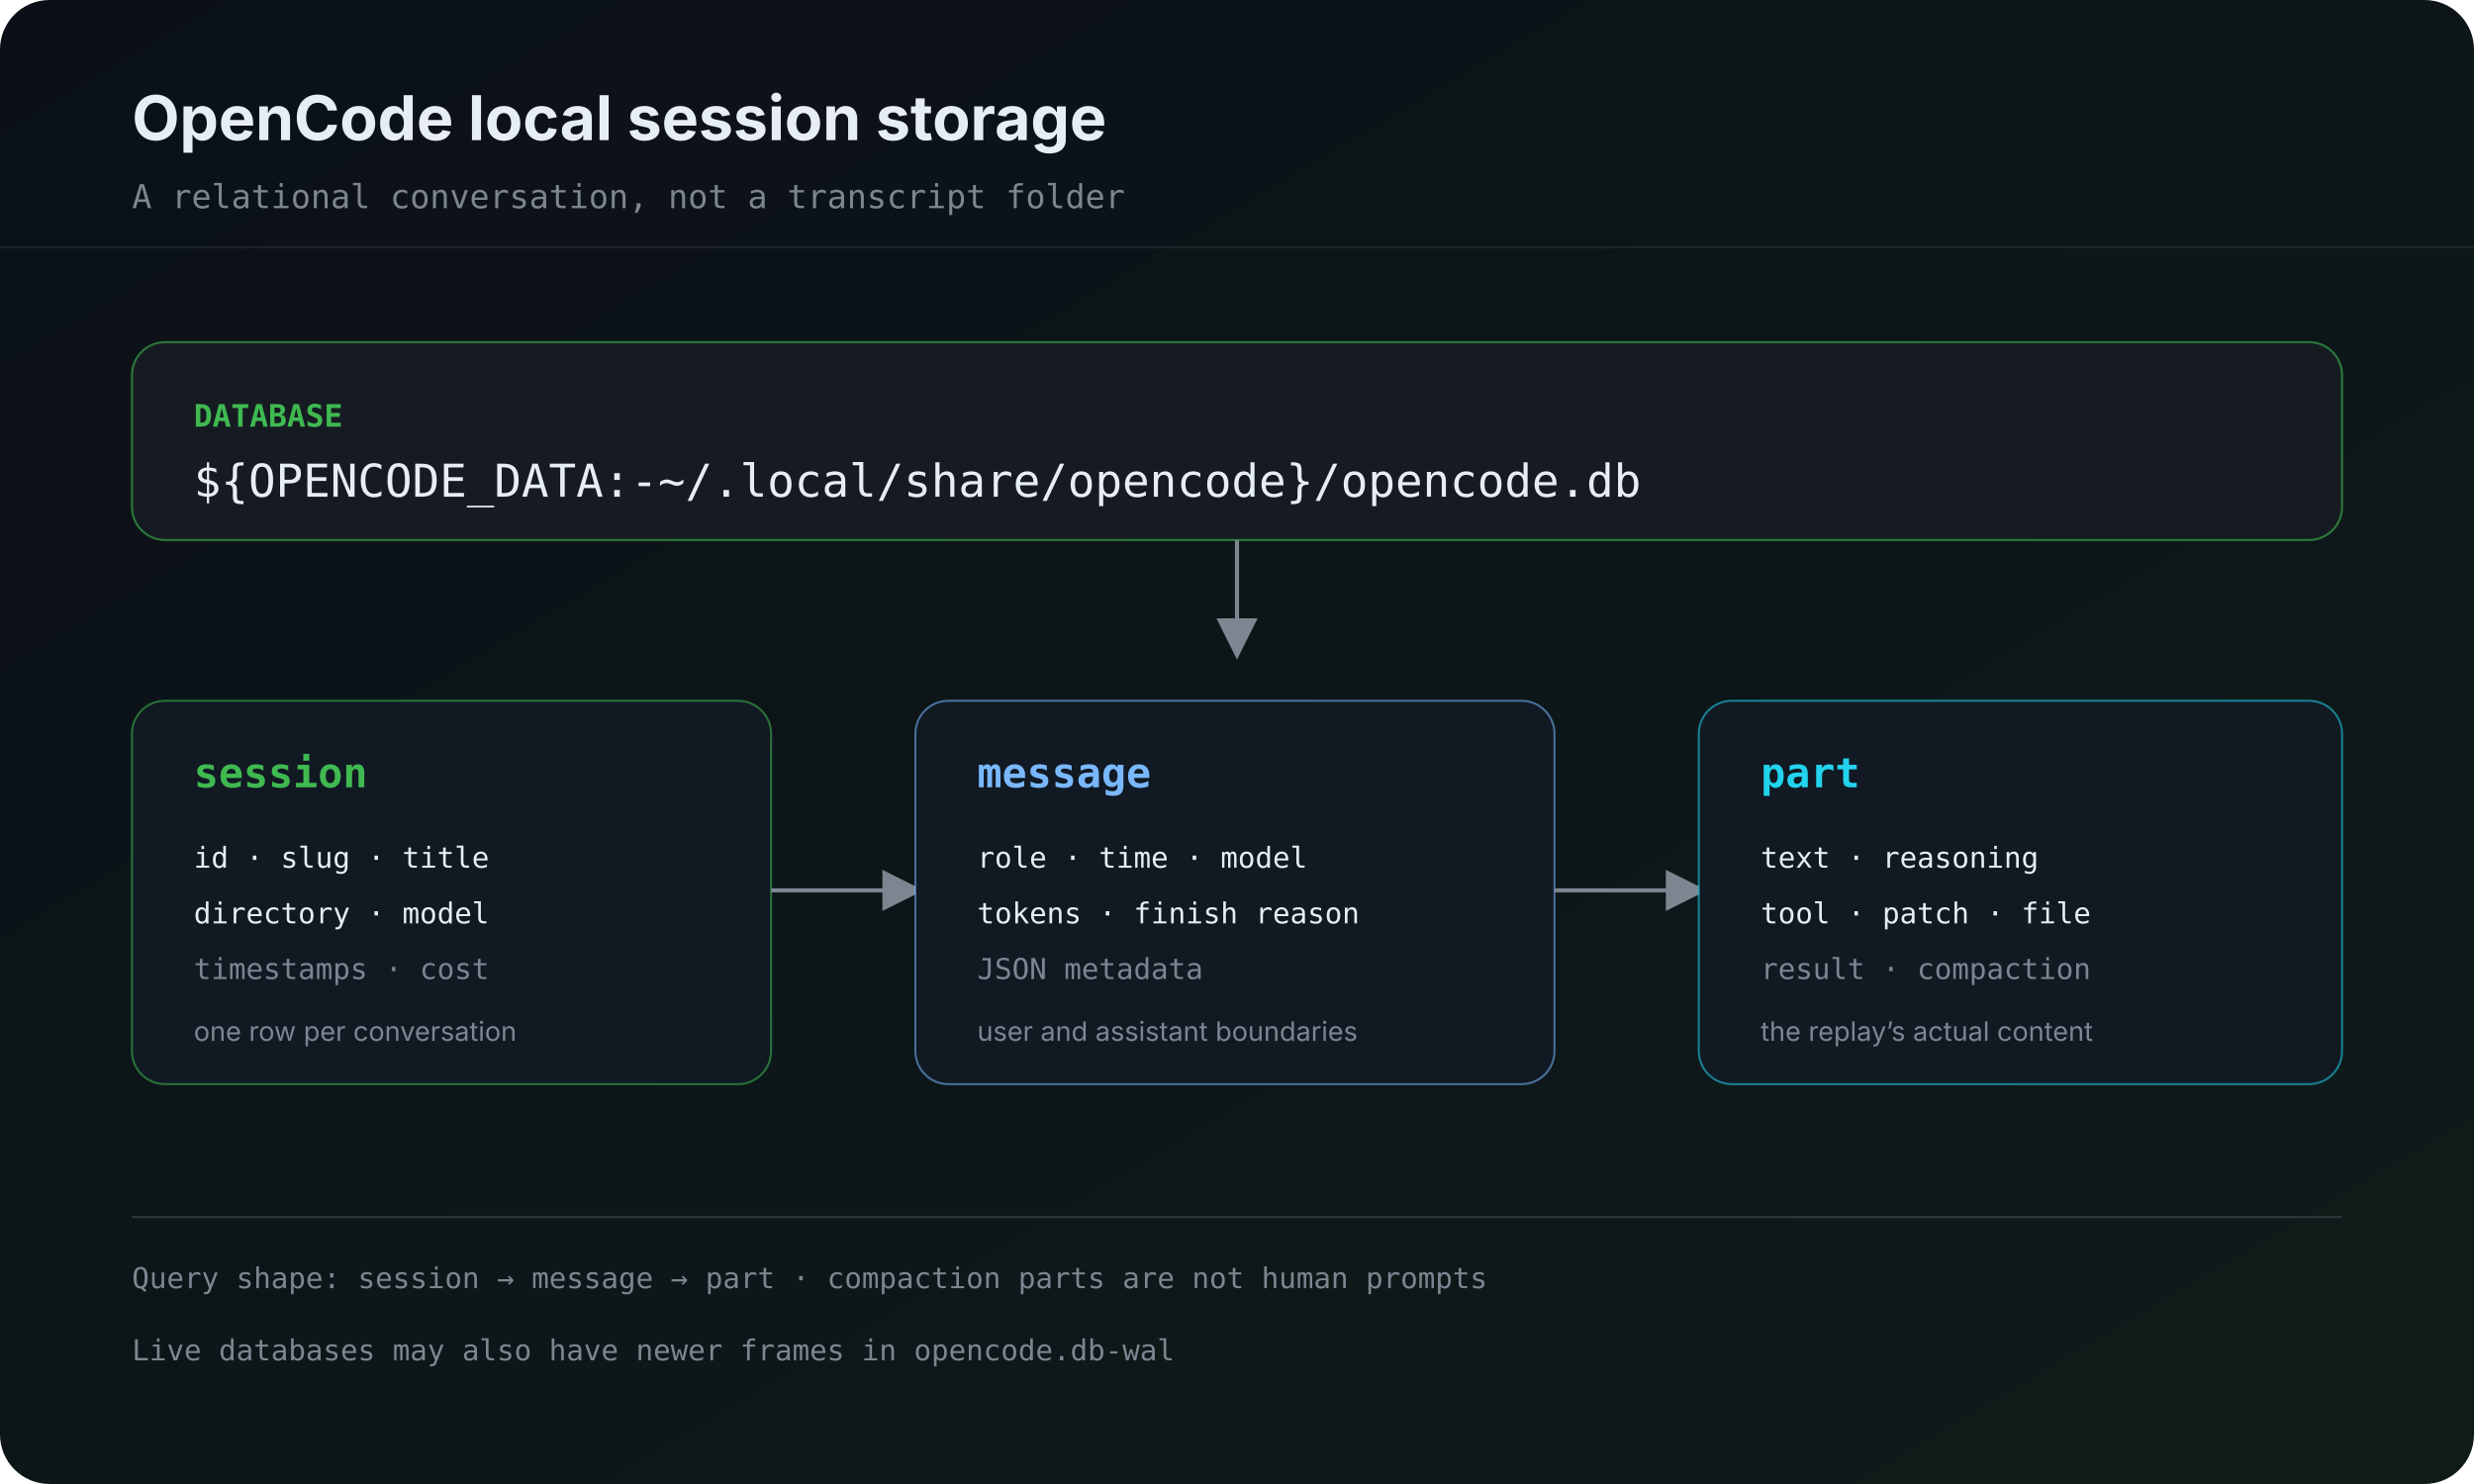
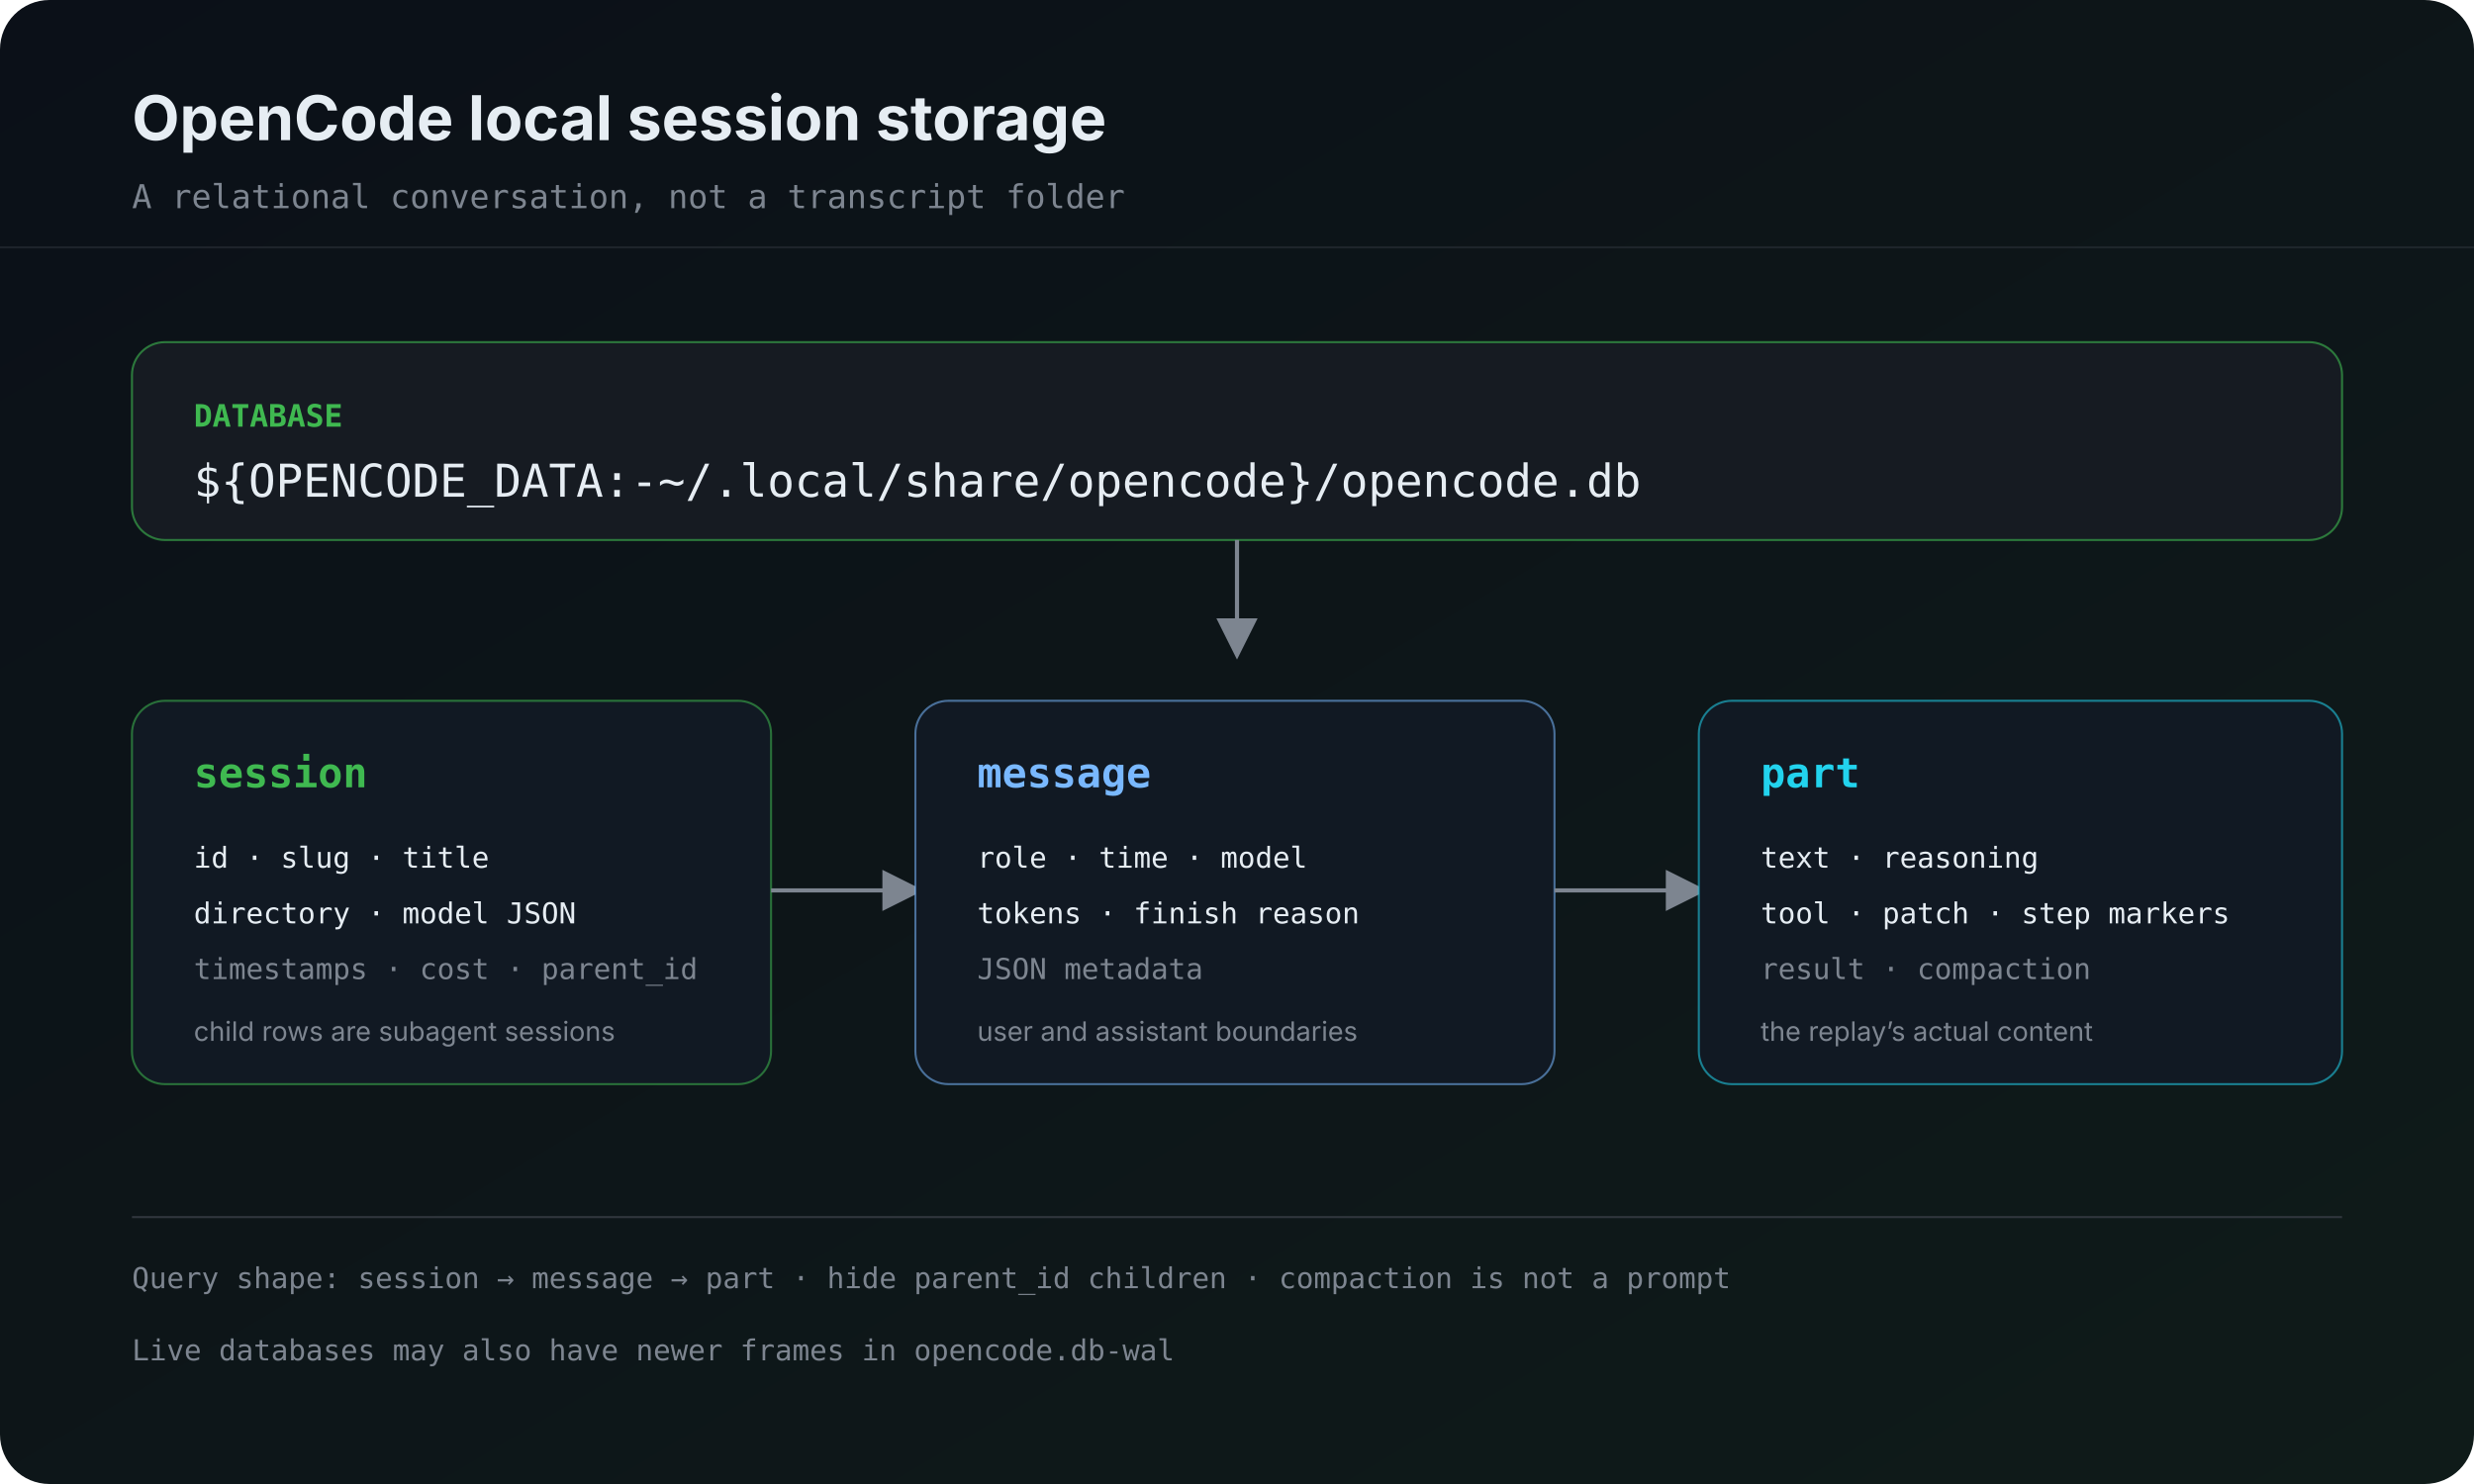
<svg xmlns="http://www.w3.org/2000/svg" width="1200" height="720" viewBox="0 0 1200 720" role="img" aria-labelledby="title desc">
  <defs>
    <linearGradient id="bg" x1="0" y1="0" x2="1" y2="1">
      <stop stop-color="#0b1018" />
      <stop offset="1" stop-color="#0f1b19" />
    </linearGradient>
    <marker id="arrow" markerWidth="10" markerHeight="10" refX="8" refY="5" orient="auto">
      <path d="M0 0L10 5L0 10Z" fill="#7d8590" />
    </marker>
  </defs>
  <rect width="1200" height="720" rx="24" fill="url(#bg)" />
  <path d="M0 120H1200" stroke="#30363d" opacity=".5" />
  <text x="64" y="68" fill="#e6edf3" font-family="Inter,system-ui,sans-serif" font-size="30" font-weight="700">OpenCode local session storage</text>
  <text x="64" y="101" fill="#7d8590" font-family="ui-monospace,SFMono-Regular,Menlo,monospace" font-size="16">A relational conversation, not a transcript folder</text>
  <rect x="64" y="166" width="1072" height="96" rx="16" fill="#161b22" stroke="#3fb950" stroke-opacity=".6" />
  <text x="94" y="207" fill="#3fb950" font-family="ui-monospace,SFMono-Regular,Menlo,monospace" font-size="15" font-weight="700">DATABASE</text>
  <text x="94" y="241" fill="#e6edf3" font-family="ui-monospace,SFMono-Regular,Menlo,monospace" font-size="22">${OPENCODE_DATA:-~/.local/share/opencode}/opencode.db</text>
  <path d="M600 262V316" stroke="#7d8590" stroke-width="2" marker-end="url(#arrow)" />
  <rect x="64" y="340" width="310" height="186" rx="16" fill="#111923" stroke="#3fb950" stroke-opacity=".55" />
  <text x="94" y="382" fill="#3fb950" font-family="ui-monospace,SFMono-Regular,Menlo,monospace" font-size="20" font-weight="700">session</text>
  <text x="94" y="421" fill="#e6edf3" font-family="ui-monospace,SFMono-Regular,Menlo,monospace" font-size="14">id · slug · title</text>
-   <text x="94" y="448" fill="#e6edf3" font-family="ui-monospace,SFMono-Regular,Menlo,monospace" font-size="14">directory · model</text>
-   <text x="94" y="475" fill="#7d8590" font-family="ui-monospace,SFMono-Regular,Menlo,monospace" font-size="14">timestamps · cost</text>
-   <text x="94" y="505" fill="#7d8590" font-family="Inter,system-ui,sans-serif" font-size="13">one row per conversation</text>
+   <text x="94" y="448" fill="#e6edf3" font-family="ui-monospace,SFMono-Regular,Menlo,monospace" font-size="14">directory · model JSON</text>
+   <text x="94" y="475" fill="#7d8590" font-family="ui-monospace,SFMono-Regular,Menlo,monospace" font-size="14">timestamps · cost · parent_id</text>
+   <text x="94" y="505" fill="#7d8590" font-family="Inter,system-ui,sans-serif" font-size="13">child rows are subagent sessions</text>
  <path d="M374 432H444" stroke="#7d8590" stroke-width="2" marker-end="url(#arrow)" />
  <rect x="444" y="340" width="310" height="186" rx="16" fill="#111923" stroke="#79b8ff" stroke-opacity=".55" />
  <text x="474" y="382" fill="#79b8ff" font-family="ui-monospace,SFMono-Regular,Menlo,monospace" font-size="20" font-weight="700">message</text>
  <text x="474" y="421" fill="#e6edf3" font-family="ui-monospace,SFMono-Regular,Menlo,monospace" font-size="14">role · time · model</text>
  <text x="474" y="448" fill="#e6edf3" font-family="ui-monospace,SFMono-Regular,Menlo,monospace" font-size="14">tokens · finish reason</text>
  <text x="474" y="475" fill="#7d8590" font-family="ui-monospace,SFMono-Regular,Menlo,monospace" font-size="14">JSON metadata</text>
  <text x="474" y="505" fill="#7d8590" font-family="Inter,system-ui,sans-serif" font-size="13">user and assistant boundaries</text>
  <path d="M754 432H824" stroke="#7d8590" stroke-width="2" marker-end="url(#arrow)" />
  <rect x="824" y="340" width="312" height="186" rx="16" fill="#111923" stroke="#22d3ee" stroke-opacity=".55" />
  <text x="854" y="382" fill="#22d3ee" font-family="ui-monospace,SFMono-Regular,Menlo,monospace" font-size="20" font-weight="700">part</text>
  <text x="854" y="421" fill="#e6edf3" font-family="ui-monospace,SFMono-Regular,Menlo,monospace" font-size="14">text · reasoning</text>
-   <text x="854" y="448" fill="#e6edf3" font-family="ui-monospace,SFMono-Regular,Menlo,monospace" font-size="14">tool · patch · file</text>
+   <text x="854" y="448" fill="#e6edf3" font-family="ui-monospace,SFMono-Regular,Menlo,monospace" font-size="14">tool · patch · step markers</text>
  <text x="854" y="475" fill="#7d8590" font-family="ui-monospace,SFMono-Regular,Menlo,monospace" font-size="14">result · compaction</text>
  <text x="854" y="505" fill="#7d8590" font-family="Inter,system-ui,sans-serif" font-size="13">the replay’s actual content</text>
  <rect x="64" y="590" width="1072" height="1" fill="#30363d" />
-   <text x="64" y="625" fill="#7d8590" font-family="ui-monospace,SFMono-Regular,Menlo,monospace" font-size="14">Query shape: session → message → part · compaction parts are not human prompts</text>
+   <text x="64" y="625" fill="#7d8590" font-family="ui-monospace,SFMono-Regular,Menlo,monospace" font-size="14">Query shape: session → message → part · hide parent_id children · compaction is not a prompt</text>
  <text x="64" y="660" fill="#7d8590" font-family="ui-monospace,SFMono-Regular,Menlo,monospace" font-size="14">Live databases may also have newer frames in opencode.db-wal</text>
</svg>
